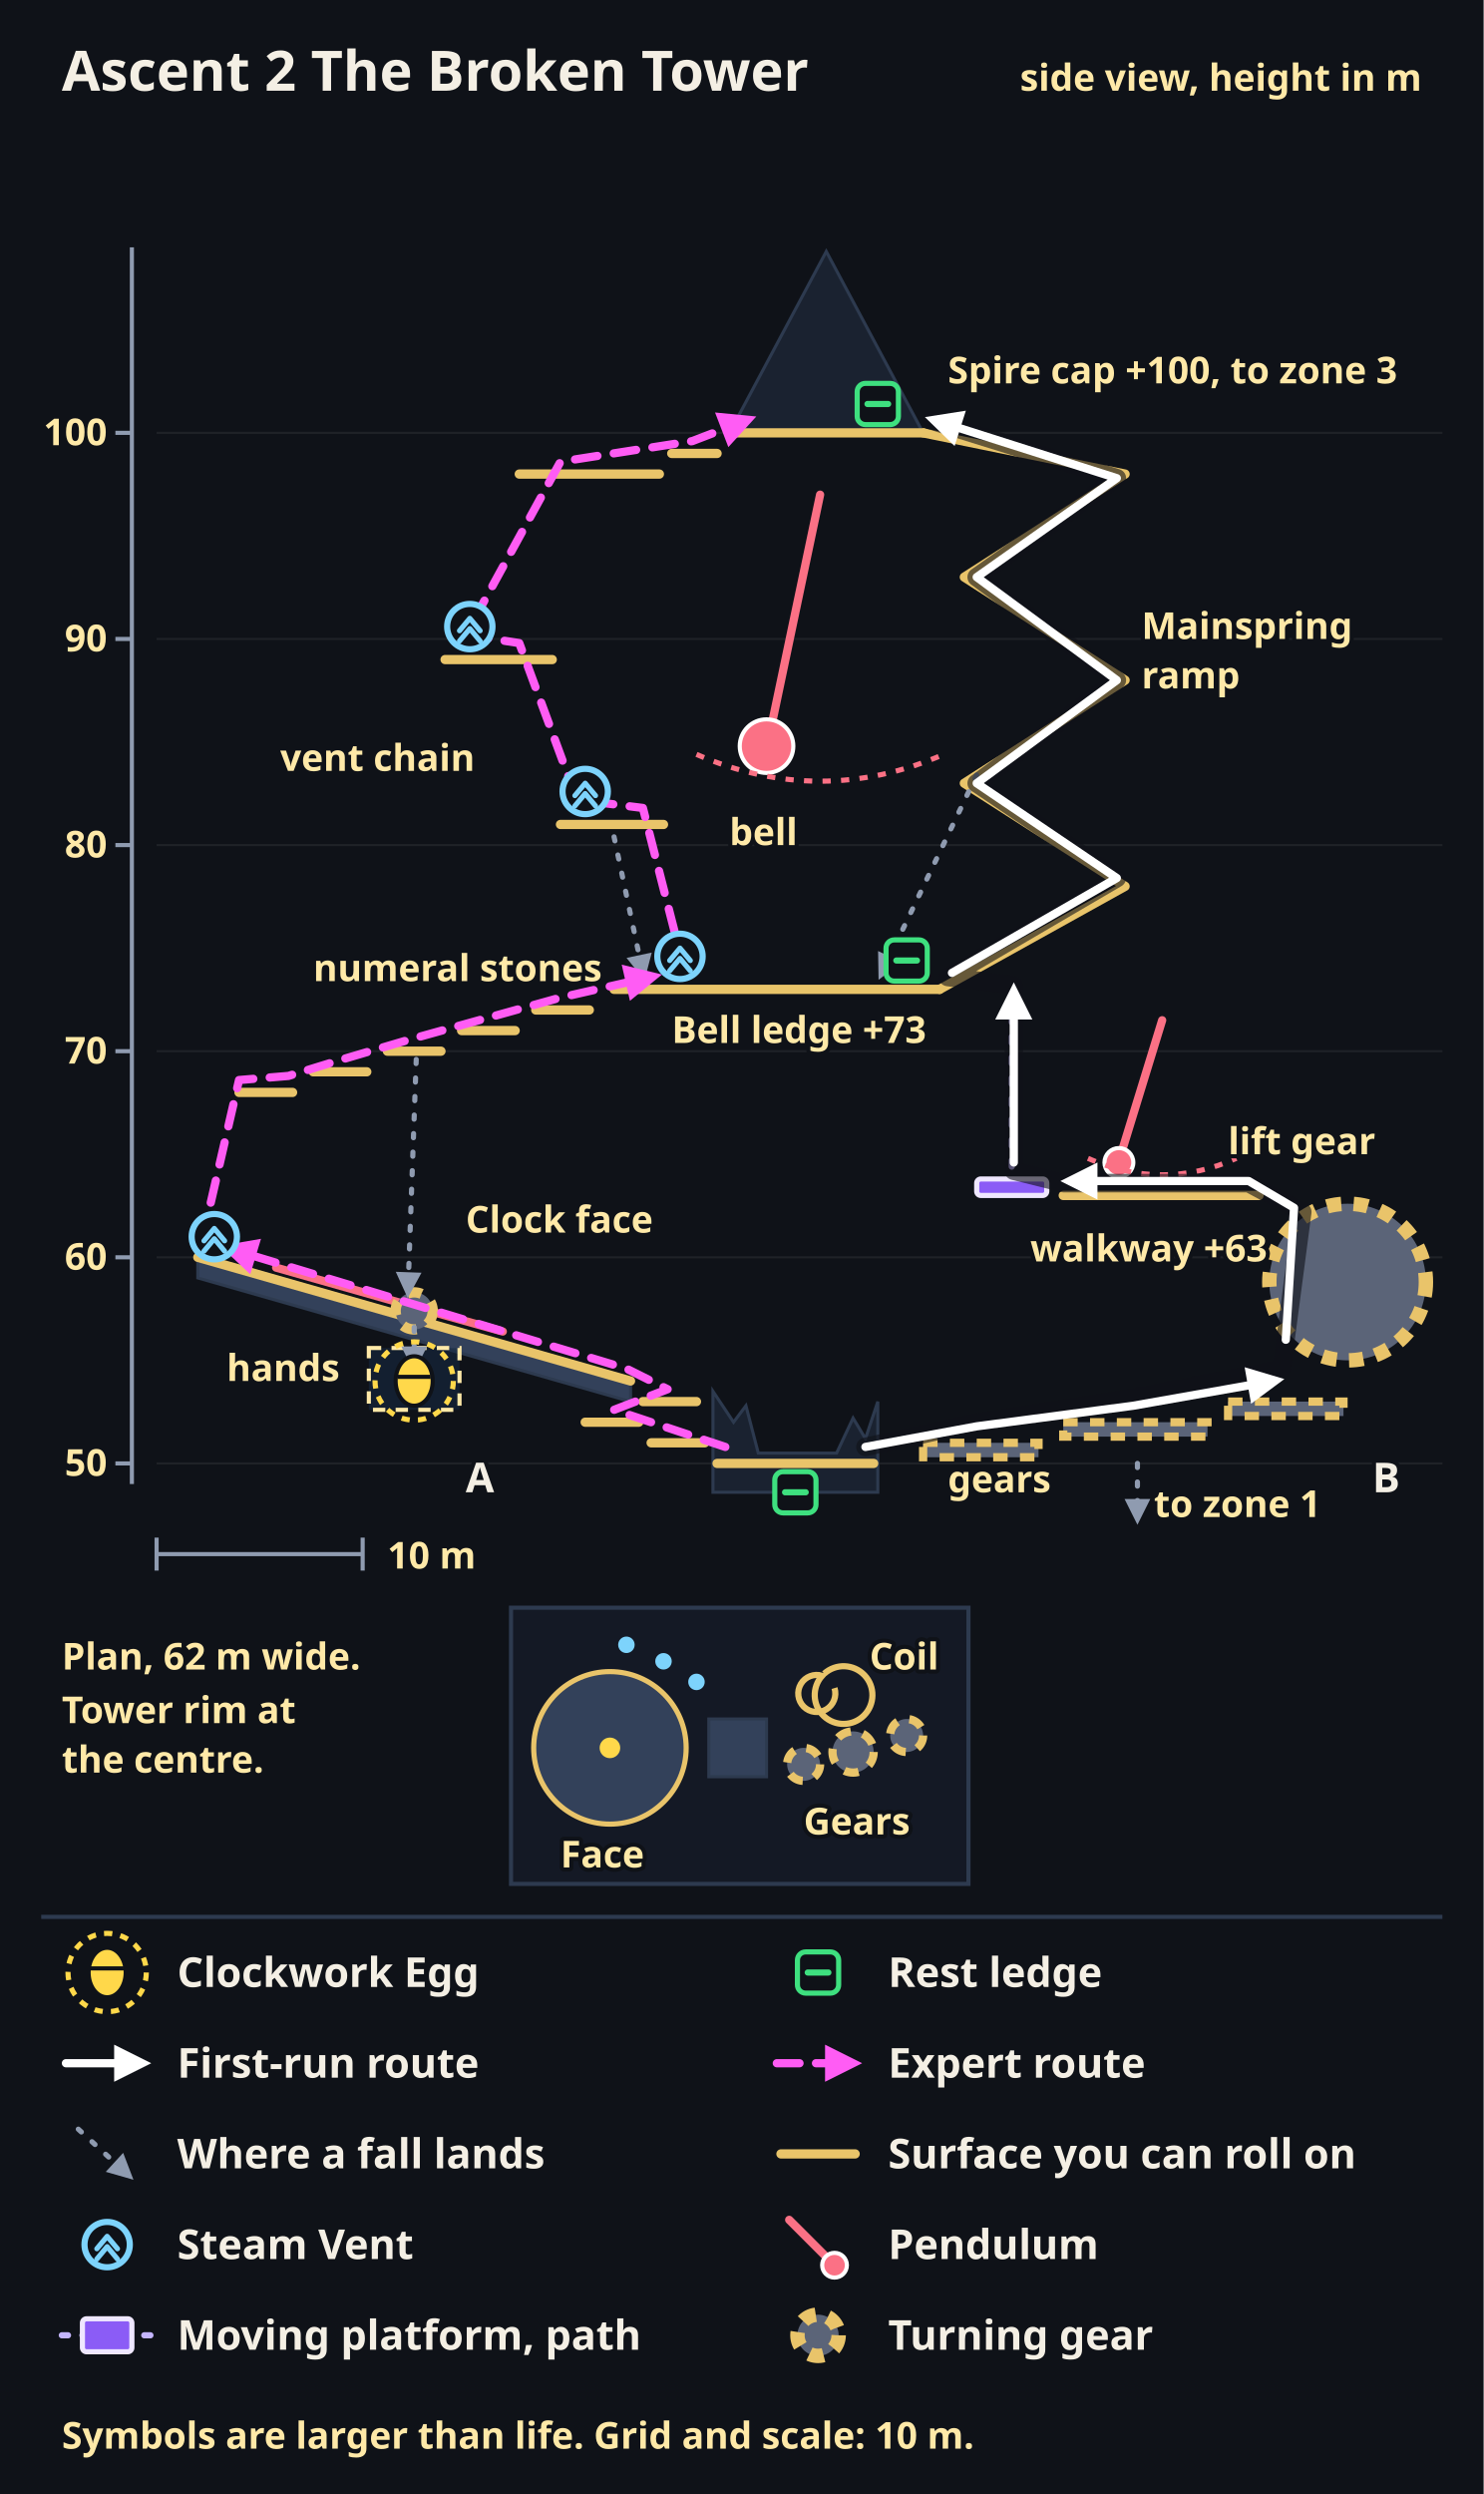
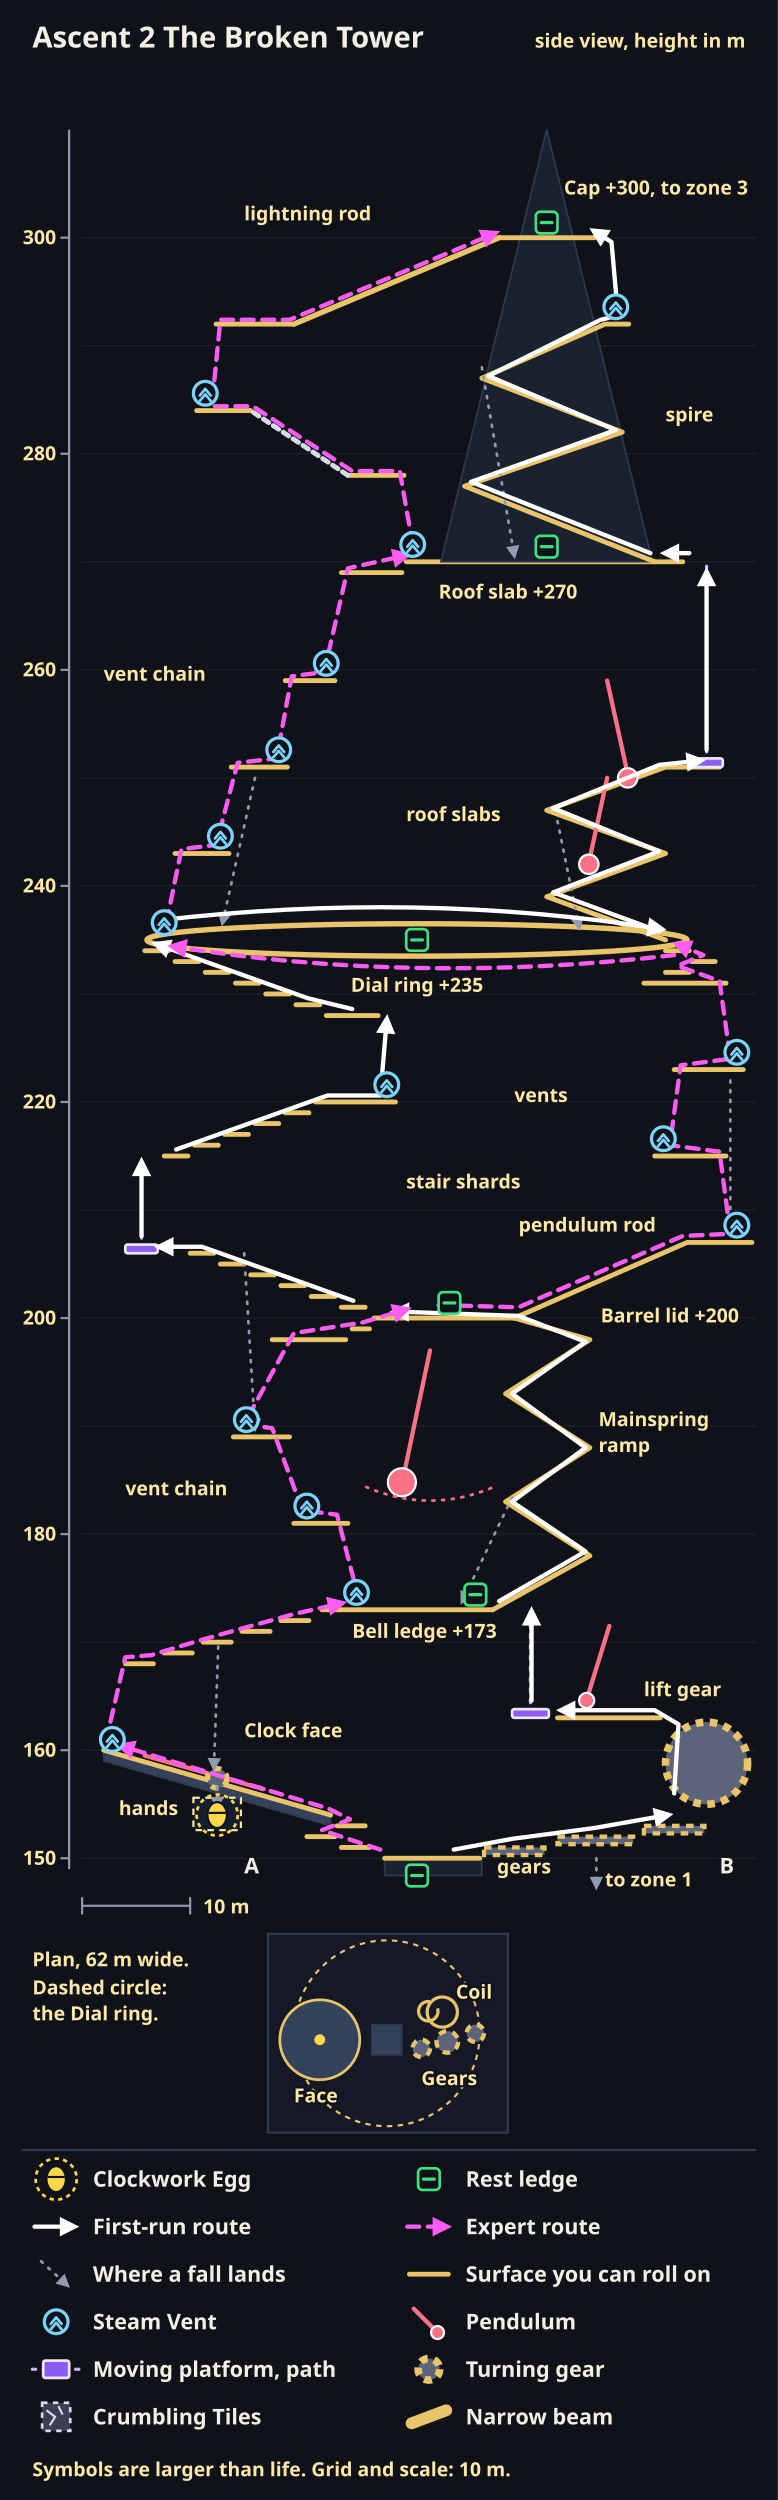
- <svg xmlns="http://www.w3.org/2000/svg" viewBox="0 0 720 1210" role="img" aria-labelledby="ascentz2title">
+ <svg xmlns="http://www.w3.org/2000/svg" viewBox="0 0 720 2314" role="img" aria-labelledby="ascentz2title">
  <style>
.m-bg{fill:#0f1218}
.m-t{font:600 20px system-ui,'Noto Sans','DejaVu Sans',sans-serif;fill:#f4efe4;paint-order:stroke;stroke:#0f1218;stroke-width:4px;stroke-linejoin:round}
.m-h{font-size:27px;font-weight:700}
.m-s{font-size:18px;fill:#ffe9a8}
.m-n{font:700 17px system-ui,'Noto Sans','DejaVu Sans',sans-serif;fill:#0f1218;text-anchor:middle}
.m-mid{text-anchor:middle}
.m-end{text-anchor:end}
.m-grid{stroke:#ffffff;stroke-opacity:.07;stroke-width:1;fill:none}
.m-axis{stroke:#8f9bb0;stroke-width:2;fill:none}
.m-edge{stroke:#8fa0ba;stroke-opacity:.55;stroke-width:1.5}
.e-2{fill:#1b3152}
.e0{fill:#27466a}
.e2{fill:#2a7183}
.e4{fill:#4c8a62}
.e6{fill:#9a8d3c}
.e8{fill:#c98f2b}
.m-dish{fill:#1f3a5a;stroke:#d8a737;stroke-width:2;stroke-dasharray:3 5}
.m-inlay{fill:none;stroke:#d8a737;stroke-width:2;stroke-opacity:.7}
.m-chev{fill:none;stroke:#f4efe4;stroke-opacity:.6;stroke-width:3;stroke-linecap:round;stroke-linejoin:round}
.m-wall{stroke:#aab4c4;stroke-width:5;stroke-linecap:round;fill:none}
.m-pillar{fill:#0b0d12;stroke:#8f9bb0;stroke-width:2}
.m-beam{stroke:#e9c46a;stroke-width:11;stroke-linecap:round;fill:none}
.m-under{fill:#172a44;fill-opacity:.55;stroke:#ffe9a8;stroke-width:2;stroke-dasharray:6 5}
.m-trap{fill:#6d4a1e;stroke:#ffb347;stroke-width:2.5}
.m-trapx{stroke:#ffb347;stroke-width:2.5;fill:none}
.m-crum{fill:#3b3f52;stroke:#d7dbe8;stroke-width:2.5;stroke-dasharray:5 5}
.m-crack{stroke:#d7dbe8;stroke-width:2;fill:none}
.m-mp{fill:#8b5cf6;stroke:#efe7ff;stroke-width:2.5}
.m-mpp{stroke:#c4b5fd;stroke-width:3;stroke-dasharray:3 7;stroke-linecap:round;fill:none}
.m-gear{fill:#5b6478;stroke:#e9c46a;stroke-width:7;stroke-dasharray:7 6}
.m-pend{stroke:#fb7185;stroke-width:4;stroke-linecap:round;fill:none}
.m-pendarc{stroke:#fb7185;stroke-width:2.5;stroke-dasharray:4 5;fill:none}
.m-bob{fill:#fb7185;stroke:#fff;stroke-width:2}
.m-case{fill:none;stroke:#0f1218;stroke-width:9;stroke-opacity:.6;stroke-linejoin:round;stroke-linecap:round}
.m-r1{fill:none;stroke:#ffffff;stroke-width:4;stroke-linejoin:round;stroke-linecap:round;marker-end:url(#ascentz2a1)}
.m-r2{fill:none;stroke:#ff5cf4;stroke-width:4;stroke-dasharray:11 8;stroke-linejoin:round;stroke-linecap:round;marker-end:url(#ascentz2a2)}
.m-sil{fill:#1a2230;stroke:#2d3a4f;stroke-width:1.5}
.m-solid{fill:#33415a;stroke:#2d3a4f;stroke-width:1.5}
.m-walk{fill:none;stroke:#e9c46a;stroke-width:4.5;stroke-linecap:round;stroke-linejoin:round}
.m-ship{fill:#4a3550;stroke:#7a5b83;stroke-width:1.5}
.m-zone{stroke:#8f9bb0;stroke-width:2;stroke-dasharray:10 8;fill:none}
.m-fall{fill:none;stroke:#8f9bb0;stroke-width:2.5;stroke-dasharray:2 7;stroke-linecap:round;marker-end:url(#ascentz2a3)}
.m-box{fill:#141925;stroke:#2d3a4f;stroke-width:2}
</style>
  <defs>
    <marker id="ascentz2a1" viewBox="0 0 10 10" refX="7" refY="5" markerWidth="4.5" markerHeight="4.5" orient="auto-start-reverse">
      <path d="M0 0L10 5L0 10z" fill="#ffffff" />
    </marker>
    <marker id="ascentz2a2" viewBox="0 0 10 10" refX="7" refY="5" markerWidth="4.5" markerHeight="4.5" orient="auto-start-reverse">
      <path d="M0 0L10 5L0 10z" fill="#ff5cf4" />
    </marker>
    <marker id="ascentz2a3" viewBox="0 0 10 10" refX="7" refY="5" markerWidth="5" markerHeight="5" orient="auto-start-reverse">
      <path d="M0 0L10 5L0 10z" fill="#8f9bb0" />
    </marker>
    <g id="ascentz2gem">
      <path d="M0-12L10 0L0 12L-10 0z" fill="#ff3b5f" stroke="#fff" stroke-width="2.5" />
    </g>
    <g id="ascentz2egg">
      <circle r="19" fill="none" stroke="#ffd84a" stroke-width="2.5" stroke-dasharray="4 4" />
      <ellipse rx="9" ry="12" fill="#ffd84a" stroke="#0f1218" stroke-width="2" />
      <path d="M-8-2H8" stroke="#0f1218" stroke-width="2" />
    </g>
    <g id="ascentz2start">
      <circle r="15" fill="#0f1218" stroke="#fff" stroke-width="3.5" />
      <text class="m-n" y="6" style="fill:#fff">S</text>
    </g>
    <g id="ascentz2finish">
      <circle r="15" fill="#fff" stroke="#0f1218" stroke-width="2.5" />
      <text class="m-n" y="6">F</text>
    </g>
    <g id="ascentz2cp">
      <path d="M-6 13V-14" stroke="#fff" stroke-width="3" stroke-linecap="round" />
      <path d="M-5-14L13-7L-5 0z" fill="#3ee07f" stroke="#fff" stroke-width="2" />
    </g>
    <g id="ascentz2bump">
      <circle r="11" fill="#ff8a3d" stroke="#fff" stroke-width="2.5" />
      <circle r="4" fill="#0f1218" />
    </g>
    <g id="ascentz2vent">
      <circle r="11" fill="#0f1218" stroke="#7dd3fc" stroke-width="3" />
      <path d="M-5 2L0-4L5 2M-5 7L0 1L5 7" fill="none" stroke="#7dd3fc" stroke-width="2.5" stroke-linecap="round" stroke-linejoin="round" />
    </g>
    <g id="ascentz2spring">
      <circle r="12" fill="#b6f03c" stroke="#0f1218" stroke-width="2" />
      <path d="M-6 6L6 3L-6-1L6-4L-2-8" fill="none" stroke="#0f1218" stroke-width="2.5" stroke-linecap="round" stroke-linejoin="round" />
    </g>
    <g id="ascentz2rest">
      <rect x="-10" y="-10" width="20" height="20" rx="4" fill="#0f1218" stroke="#3ee07f" stroke-width="2.5" />
      <path d="M-5 0H5" stroke="#3ee07f" stroke-width="3" stroke-linecap="round" />
    </g>
    <g id="ascentz2gate">
      <path d="M-12 14V-6A12 12 0 0 1 12-6V14" fill="none" stroke="#fff" stroke-width="4" stroke-linecap="round" />
      <path d="M-5 14V-4M5 14V-4M0 14V-8" stroke="#fff" stroke-width="2" />
    </g>
  </defs>
-   <rect class="m-bg" width="720" height="1210" />
+   <rect class="m-bg" width="720" height="2314" />
  <text class="m-t m-h" x="30" y="44">Ascent 2 The Broken Tower</text>
  <text class="m-t m-s m-end" x="690" y="44">side view, height in m</text>
  <g transform="translate(0,70)">
-     <g transform="translate(76,640)">
-       <path class="m-grid" d="M0 0H624M0-100H624M0-200H624M0-300H624M0-400H624M0-500H624" />
-       <path class="m-axis" d="M-12 10V-590M-20 0H-12M-20-100H-12M-20-200H-12M-20-300H-12M-20-400H-12M-20-500H-12" />
-       <text class="m-t m-s m-end" x="-24" y="6">50</text>
-       <text class="m-t m-s m-end" x="-24" y="-94">60</text>
-       <text class="m-t m-s m-end" x="-24" y="-194">70</text>
-       <text class="m-t m-s m-end" x="-24" y="-294">80</text>
-       <text class="m-t m-s m-end" x="-24" y="-394">90</text>
-       <text class="m-t m-s m-end" x="-24" y="-494">100</text>
-       <path class="m-sil" d="M270 14V-35L280-20L286-28L292-5H330L338-22L344-12L350-30V14z" />
-       <path class="m-walk" d="M272 0H348" />
+     <g transform="translate(76,1650)">
+       <path class="m-grid" d="M0 0H624M0-100H624M0-200H624M0-300H624M0-400H624M0-500H624M0-600H624M0-700H624M0-800H624M0-900H624M0-1000H624M0-1100H624M0-1200H624M0-1300H624M0-1400H624M0-1500H624" />
+       <path class="m-axis" d="M-12 10V-1600M-20 0H-12M-20-100H-12M-20-300H-12M-20-500H-12M-20-700H-12M-20-900H-12M-20-1100H-12M-20-1300H-12M-20-1500H-12" />
+       <text class="m-t m-s m-end" x="-24" y="6">150</text>
+       <text class="m-t m-s m-end" x="-24" y="-94">160</text>
+       <text class="m-t m-s m-end" x="-24" y="-294">180</text>
+       <text class="m-t m-s m-end" x="-24" y="-494">200</text>
+       <text class="m-t m-s m-end" x="-24" y="-694">220</text>
+       <text class="m-t m-s m-end" x="-24" y="-894">240</text>
+       <text class="m-t m-s m-end" x="-24" y="-1094">260</text>
+       <text class="m-t m-s m-end" x="-24" y="-1294">280</text>
+       <text class="m-t m-s m-end" x="-24" y="-1494">300</text>
+       <rect class="m-sil" x="280" y="0" width="90" height="16" />
+       <path class="m-walk" d="M280 0H368" />
      <path class="m-walk" d="M240-10H266M208-20H234M236-30H262" />
      <path class="m-solid" d="M230-40L20-100V-90L230-30z" />
      <path class="m-walk" d="M230-40L20-100" />
      <path class="m-beam" d="M125-76L168-64M125-76L58-95" style="stroke-width:4;stroke:#fb7185" />
      <circle class="m-gear" cx="125" cy="-74" r="9" style="stroke-width:5" />
      <rect class="m-under" x="103" y="-56" width="44" height="30" />
      <path class="m-fall" d="M125-66V-48" />
      <path class="m-walk" d="M40-180H66M76-190H102M112-200H138M148-210H174M184-220H210M222-230H380" />
      <rect class="m-gear" x="372" y="-10" width="56" height="7" style="stroke-width:4" />
      <rect class="m-gear" x="440" y="-20" width="70" height="7" style="stroke-width:4" />
      <rect class="m-gear" x="520" y="-30" width="56" height="7" style="stroke-width:4" />
      <circle class="m-gear" cx="578" cy="-88" r="38" />
      <path class="m-walk" d="M440-130H535" />
      <path class="m-pend" d="M488-215L468-150" />
      <circle class="m-bob" cx="467" cy="-146" r="7" />
-       <path class="m-pendarc" d="M452-148Q488-132 524-148" />
      <path class="m-mpp" d="M415-134V-230" />
      <rect class="m-mp" x="398" y="-138" width="34" height="8" rx="2" />
-       <path class="m-walk" d="M196-310H246M140-390H192M176-480H244M250-490H272" />
-       <path class="m-walk" d="M380-230L470-280L392-330L470-380L392-430L470-480L372-500" />
+       <path class="m-walk" d="M196-310H246M140-390H192M176-480H244M250-490H266M270-500H400" />
+       <path class="m-walk" d="M380-230L470-280L392-330L470-380L392-430L470-480L400-500" />
      <path class="m-pend" d="M322-470L298-356" />
      <circle class="m-bob" cx="296" cy="-348" r="13" />
      <path class="m-pendarc" d="M262-344Q322-318 382-344" />
-       <path class="m-sil" d="M278-500H372L325-588z" />
-       <path class="m-walk" d="M278-500H372" />
+       <path class="m-walk" d="M240-510H262M212-520H234M184-530H206M156-540H178M128-550H150M100-560H122M76-650H98M104-660H126M132-670H154M160-680H182M188-690H210M216-700H290M226-780H274M198-790H220M170-800H192M142-810H164M114-820H136M86-830H108M58-840H80" />
+       <path class="m-mpp" d="M55-564V-640" />
+       <rect class="m-mp" x="40" y="-568" width="30" height="8" rx="2" />
+       <path class="m-walk" d="M400-500L560-570H620M530-650H596M548-730H612M520-810H596M540-820H562M564-830H586M540-840H562" />
+       <ellipse cx="310" cy="-850" rx="250" ry="15" fill="none" stroke="#e9c46a" stroke-width="5" />
+       <path class="m-walk" d="M540-850L430-890L540-930L430-970L540-1010H590" />
+       <path class="m-pend" d="M486-1000L470-926" />
+       <circle class="m-bob" cx="469" cy="-920" r="9" />
+       <path class="m-pend" d="M486-1090L504-1008" />
+       <circle class="m-bob" cx="505" cy="-1000" r="9" />
+       <path class="m-mpp" d="M578-1014V-1196" />
+       <rect class="m-mp" x="563" y="-1018" width="30" height="8" rx="2" />
+       <path class="m-walk" d="M86-930H136M138-1010H190M188-1090H234M240-1190H296M300-1200H556" />
+       <path class="m-sil" d="M332-1200H528L430-1600z" />
+       <path class="m-walk" d="M530-1200L354-1270L500-1320L370-1370L484-1420H506M386-1500H474" />
+       <path class="m-walk" d="M246-1280H298M106-1340H156M124-1420H196" />
+       <path class="m-walk" d="M246-1280L156-1340" style="stroke:#d7dbe8;stroke-dasharray:6 5" />
+       <path class="m-beam" d="M196-1420L386-1500" style="stroke-width:5" />
      <path class="m-fall" d="M126-196L122-84" />
      <path class="m-fall" d="M398-334L352-238" />
-       <path class="m-fall" d="M222-304L236-238" />
      <path class="m-fall" d="M476 0V26" />
-       <path class="m-case" d="M344-8L398-20L474-32L546-46L556-122L530-136H440L416-142V-232L384-236L466-284L398-330L466-380L398-430L466-478L376-506" />
+       <path class="m-fall" d="M150-560L160-398" />
+       <path class="m-fall" d="M600-720L600-580" />
+       <path class="m-fall" d="M440-960L460-862" />
+       <path class="m-fall" d="M160-1000L130-866" />
+       <path class="m-fall" d="M370-1380L400-1206" />
      <path class="m-r1" d="M344-8L398-18L474-28L542-40" />
      <path class="m-r1" d="M548-60L552-124L530-137H444" />
      <path class="m-r1" d="M416-146V-228" />
-       <path class="m-r1" d="M386-238L466-284L398-330L466-380L398-430L466-478L378-506" />
+       <path class="m-r1" d="M386-238L466-284L398-330L466-380L398-430L466-478L404-502L290-506" />
+       <path class="m-r1" d="M251-516L223-526L195-536L167-546L139-556L111-566H72" />
+       <path class="m-r1" d="M55-576V-644" />
+       <path class="m-r1" d="M87-656L115-666L143-676L171-686L199-696L227-706H276L282-776" />
+       <path class="m-r1" d="M250-786L209-796L181-806L153-816L125-826L97-836L69-846" />
+       <path class="m-r1" d="M70-868Q310-896 536-860" />
+       <path class="m-r1" d="M534-858L436-894L534-932L436-972L534-1012L572-1016" />
+       <path class="m-r1" d="M578-1026V-1190" />
+       <path class="m-r1" d="M562-1208H540" />
+       <path class="m-r1" d="M526-1208L360-1274L494-1322L376-1372L480-1424L496-1428L490-1496L474-1506" />
      <path class="m-r2" d="M276-8L252-16L222-26L248-36L228-46L36-104" />
      <path class="m-r2" d="M22-108L40-186L64-188L90-196L124-206L160-216L196-226L240-236" />
-       <path class="m-r2" d="M256-240L236-318L204-322L176-398L150-402L196-486L260-496L286-506" />
+       <path class="m-r2" d="M256-240L236-318L204-322L176-398L150-402L196-486L260-496L300-508" />
+       <path class="m-r2" d="M330-512L404-510L556-576L600-578L590-654L544-660L554-734L600-740L590-812L551-826L575-836L551-846" />
+       <path class="m-r2" d="M548-836Q310-808 84-844" />
+       <path class="m-r2" d="M78-866L92-934L124-938L144-1014L180-1018L194-1094L224-1098L246-1194L300-1206" />
+       <path class="m-r2" d="M306-1216L294-1284L250-1284L158-1344H120L128-1424H192L382-1504" />
      <use href="#ascentz2vent" x="28" y="-110" />
      <use href="#ascentz2vent" x="254" y="-246" />
      <use href="#ascentz2vent" x="208" y="-326" />
      <use href="#ascentz2vent" x="152" y="-406" />
+       <use href="#ascentz2vent" x="282" y="-716" />
+       <use href="#ascentz2vent" x="606" y="-586" />
+       <use href="#ascentz2vent" x="538" y="-666" />
+       <use href="#ascentz2vent" x="606" y="-746" />
+       <use href="#ascentz2vent" x="76" y="-866" />
+       <use href="#ascentz2vent" x="128" y="-946" />
+       <use href="#ascentz2vent" x="182" y="-1026" />
+       <use href="#ascentz2vent" x="226" y="-1106" />
+       <use href="#ascentz2vent" x="494" y="-1436" />
+       <use href="#ascentz2vent" x="306" y="-1216" />
+       <use href="#ascentz2vent" x="114" y="-1356" />
      <use href="#ascentz2egg" x="125" y="-40" />
-       <use href="#ascentz2rest" x="310" y="14" />
+       <use href="#ascentz2rest" x="310" y="16" />
      <use href="#ascentz2rest" x="364" y="-244" />
-       <use href="#ascentz2rest" x="350" y="-514" />
+       <use href="#ascentz2rest" x="340" y="-514" />
+       <use href="#ascentz2rest" x="310" y="-850" />
+       <use href="#ascentz2rest" x="430" y="-1214" />
+       <use href="#ascentz2rest" x="430" y="-1514" />
      <text class="m-t m-s" x="150" y="-112">Clock face</text>
      <text class="m-t m-s" x="34" y="-40">hands</text>
-       <text class="m-t m-s" x="76" y="-234">numeral stones</text>
-       <text class="m-t m-s" x="250" y="-204">Bell ledge +73</text>
+       <text class="m-t m-s" x="250" y="-204">Bell ledge +173</text>
      <text class="m-t m-s" x="384" y="14">gears</text>
      <text class="m-t m-s" x="520" y="-150">lift gear</text>
-       <text class="m-t m-s" x="424" y="-98">walkway +63</text>
      <text class="m-t m-s" x="478" y="-400">Mainspring</text>
      <text class="m-t m-s" x="478" y="-376">ramp</text>
-       <text class="m-t m-s" x="60" y="-336">vent chain</text>
-       <text class="m-t m-s" x="278" y="-300">bell</text>
-       <text class="m-t m-s" x="384" y="-524">Spire cap +100, to zone 3</text>
+       <text class="m-t m-s" x="40" y="-336">vent chain</text>
+       <text class="m-t m-s" x="480" y="-496">Barrel lid +200</text>
+       <text class="m-t m-s" x="300" y="-620">stair shards</text>
+       <text class="m-t m-s" x="404" y="-580">pendulum rod</text>
+       <text class="m-t m-s" x="400" y="-700">vents</text>
+       <text class="m-t m-s m-mid" x="310" y="-802">Dial ring +235</text>
+       <text class="m-t m-s" x="300" y="-960">roof slabs</text>
+       <text class="m-t m-s" x="20" y="-1090">vent chain</text>
+       <text class="m-t m-s" x="330" y="-1166">Roof slab +270</text>
+       <text class="m-t m-s" x="540" y="-1330">spire</text>
+       <text class="m-t m-s" x="150" y="-1516">lightning rod</text>
+       <text class="m-t m-s" x="446" y="-1540">Cap +300, to zone 3</text>
      <text class="m-t m-s" x="484" y="26">to zone 1</text>
      <text class="m-t" x="150" y="14">A</text>
      <text class="m-t" x="590" y="14">B</text>
      <path class="m-axis" d="M0 44H100M0 36V52M100 36V52" />
      <text class="m-t m-s" x="112" y="51">10 m</text>
    </g>
-     <g transform="translate(250,712)">
-       <rect class="m-box" x="-2" y="-2" width="222" height="134" />
-       <circle class="m-solid" cx="46" cy="66" r="37" style="stroke:#e9c46a;stroke-width:2.5" />
-       <circle cx="46" cy="66" r="5" fill="#ffd84a" />
-       <rect class="m-solid" x="94" y="52" width="28" height="28" />
-       <circle class="m-gear" cx="140" cy="74" r="8" style="stroke-width:4" />
-       <circle class="m-gear" cx="164" cy="68" r="10" style="stroke-width:4" />
-       <circle class="m-gear" cx="190" cy="60" r="8" style="stroke-width:4" />
-       <path d="M150 30a14 14 0 1 1-1 1a9 9 0 1 0 6 6" fill="none" stroke="#e9c46a" stroke-width="3" />
-       <circle cx="88" cy="34" r="4" fill="#7dd3fc" />
-       <circle cx="72" cy="24" r="4" fill="#7dd3fc" />
-       <circle cx="54" cy="16" r="4" fill="#7dd3fc" />
-       <text class="m-t m-s" x="22" y="124">Face</text>
-       <text class="m-t m-s" x="140" y="108">Gears</text>
-       <text class="m-t m-s" x="172" y="28">Coil</text>
-     </g>
-     <text class="m-t m-s" x="30" y="740">Plan, 62 m wide.</text>
-     <text class="m-t m-s" x="30" y="766">Tower rim at</text>
-     <text class="m-t m-s" x="30" y="790">the centre.</text>
-   </g>
-   <path d="M20 930H700" stroke="#2d3a4f" stroke-width="2" />
-   <g transform="translate(52,957)">
+     <g transform="translate(250,1722)">
+       <rect class="m-box" x="-2" y="-2" width="222" height="184" />
+       <circle cx="108" cy="90" r="86" fill="none" stroke="#e9c46a" stroke-width="2" stroke-dasharray="5 5" />
+       <circle class="m-solid" cx="46" cy="96" r="37" style="stroke:#e9c46a;stroke-width:2.5" />
+       <circle cx="46" cy="96" r="5" fill="#ffd84a" />
+       <rect class="m-solid" x="94" y="82" width="28" height="28" />
+       <circle class="m-gear" cx="140" cy="104" r="8" style="stroke-width:4" />
+       <circle class="m-gear" cx="164" cy="98" r="10" style="stroke-width:4" />
+       <circle class="m-gear" cx="190" cy="90" r="8" style="stroke-width:4" />
+       <path d="M150 60a14 14 0 1 1-1 1a9 9 0 1 0 6 6" fill="none" stroke="#e9c46a" stroke-width="3" />
+       <text class="m-t m-s" x="22" y="154">Face</text>
+       <text class="m-t m-s" x="140" y="138">Gears</text>
+       <text class="m-t m-s" x="172" y="58">Coil</text>
+     </g>
+     <text class="m-t m-s" x="30" y="1750">Plan, 62 m wide.</text>
+     <text class="m-t m-s" x="30" y="1776">Dashed circle:</text>
+     <text class="m-t m-s" x="30" y="1800">the Dial ring.</text>
+   </g>
+   <path d="M20 1990H700" stroke="#2d3a4f" stroke-width="2" />
+   <g transform="translate(52,2017)">
    <use href="#ascentz2egg" />
  </g>
-   <text class="m-t" x="86" y="964">Clockwork Egg</text>
-   <g transform="translate(397,957)">
+   <text class="m-t" x="86" y="2024">Clockwork Egg</text>
+   <g transform="translate(397,2017)">
    <use href="#ascentz2rest" />
  </g>
-   <text class="m-t" x="431" y="964">Rest ledge</text>
-   <g transform="translate(52,1001)">
+   <text class="m-t" x="431" y="2024">Rest ledge</text>
+   <g transform="translate(52,2061)">
    <path class="m-r1" d="M-20 0H16" />
  </g>
-   <text class="m-t" x="86" y="1008">First-run route</text>
-   <g transform="translate(397,1001)">
+   <text class="m-t" x="86" y="2068">First-run route</text>
+   <g transform="translate(397,2061)">
    <path class="m-r2" d="M-20 0H16" />
  </g>
-   <text class="m-t" x="431" y="1008">Expert route</text>
-   <g transform="translate(52,1045)">
+   <text class="m-t" x="431" y="2068">Expert route</text>
+   <g transform="translate(52,2105)">
    <path class="m-fall" d="M-14-12L10 10" />
  </g>
-   <text class="m-t" x="86" y="1052">Where a fall lands</text>
-   <g transform="translate(397,1045)">
+   <text class="m-t" x="86" y="2112">Where a fall lands</text>
+   <g transform="translate(397,2105)">
    <path class="m-walk" d="M-18 0H18" />
  </g>
-   <text class="m-t" x="431" y="1052">Surface you can roll on</text>
-   <g transform="translate(52,1089)">
+   <text class="m-t" x="431" y="2112">Surface you can roll on</text>
+   <g transform="translate(52,2149)">
    <use href="#ascentz2vent" />
  </g>
-   <text class="m-t" x="86" y="1096">Steam Vent</text>
-   <g transform="translate(397,1089)">
+   <text class="m-t" x="86" y="2156">Steam Vent</text>
+   <g transform="translate(397,2149)">
    <path class="m-pend" d="M-14-12L6 8" />
    <circle class="m-bob" cx="8" cy="10" r="6" />
  </g>
-   <text class="m-t" x="431" y="1096">Pendulum</text>
-   <g transform="translate(52,1133)">
+   <text class="m-t" x="431" y="2156">Pendulum</text>
+   <g transform="translate(52,2193)">
    <path class="m-mpp" d="M-22 0H22" />
    <rect class="m-mp" x="-12" y="-8" width="24" height="16" rx="2" />
  </g>
-   <text class="m-t" x="86" y="1140">Moving platform, path</text>
-   <g transform="translate(397,1133)">
+   <text class="m-t" x="86" y="2200">Moving platform, path</text>
+   <g transform="translate(397,2193)">
    <circle class="m-gear" r="10" />
  </g>
-   <text class="m-t" x="431" y="1140">Turning gear</text>
-   <text class="m-t m-s" x="30" y="1188">Symbols are larger than life. Grid and scale: 10 m.</text>
+   <text class="m-t" x="431" y="2200">Turning gear</text>
+   <g transform="translate(52,2237)">
+     <rect class="m-crum" x="-13" y="-13" width="26" height="26" />
+     <path class="m-crack" d="M-9-6L-1 0L-6 8M2-10L6-2" />
+   </g>
+   <text class="m-t" x="86" y="2244">Crumbling Tiles</text>
+   <g transform="translate(397,2237)">
+     <path class="m-beam" d="M-16 6L16-6" />
+   </g>
+   <text class="m-t" x="431" y="2244">Narrow beam</text>
+   <text class="m-t m-s" x="30" y="2292">Symbols are larger than life. Grid and scale: 10 m.</text>
</svg>
